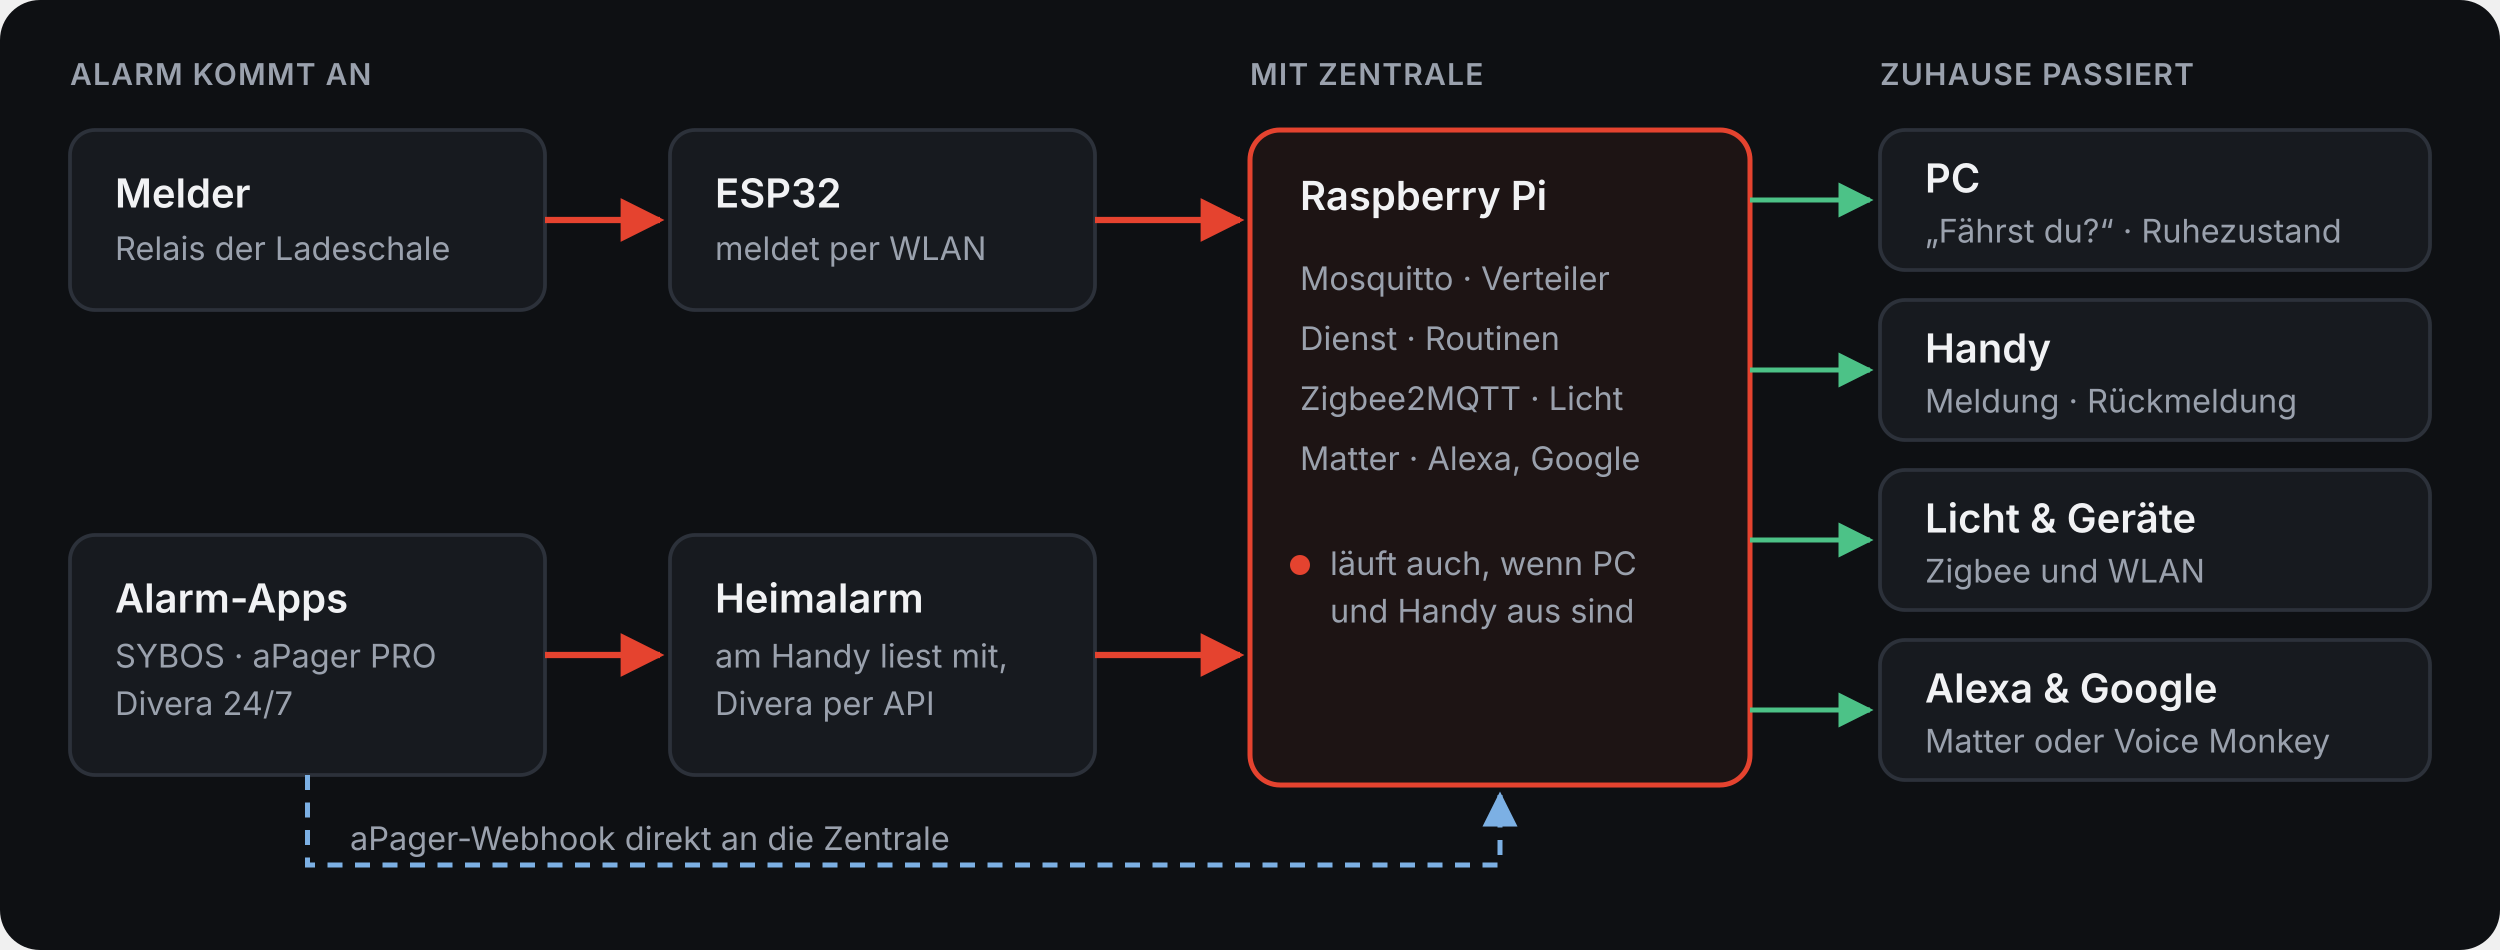
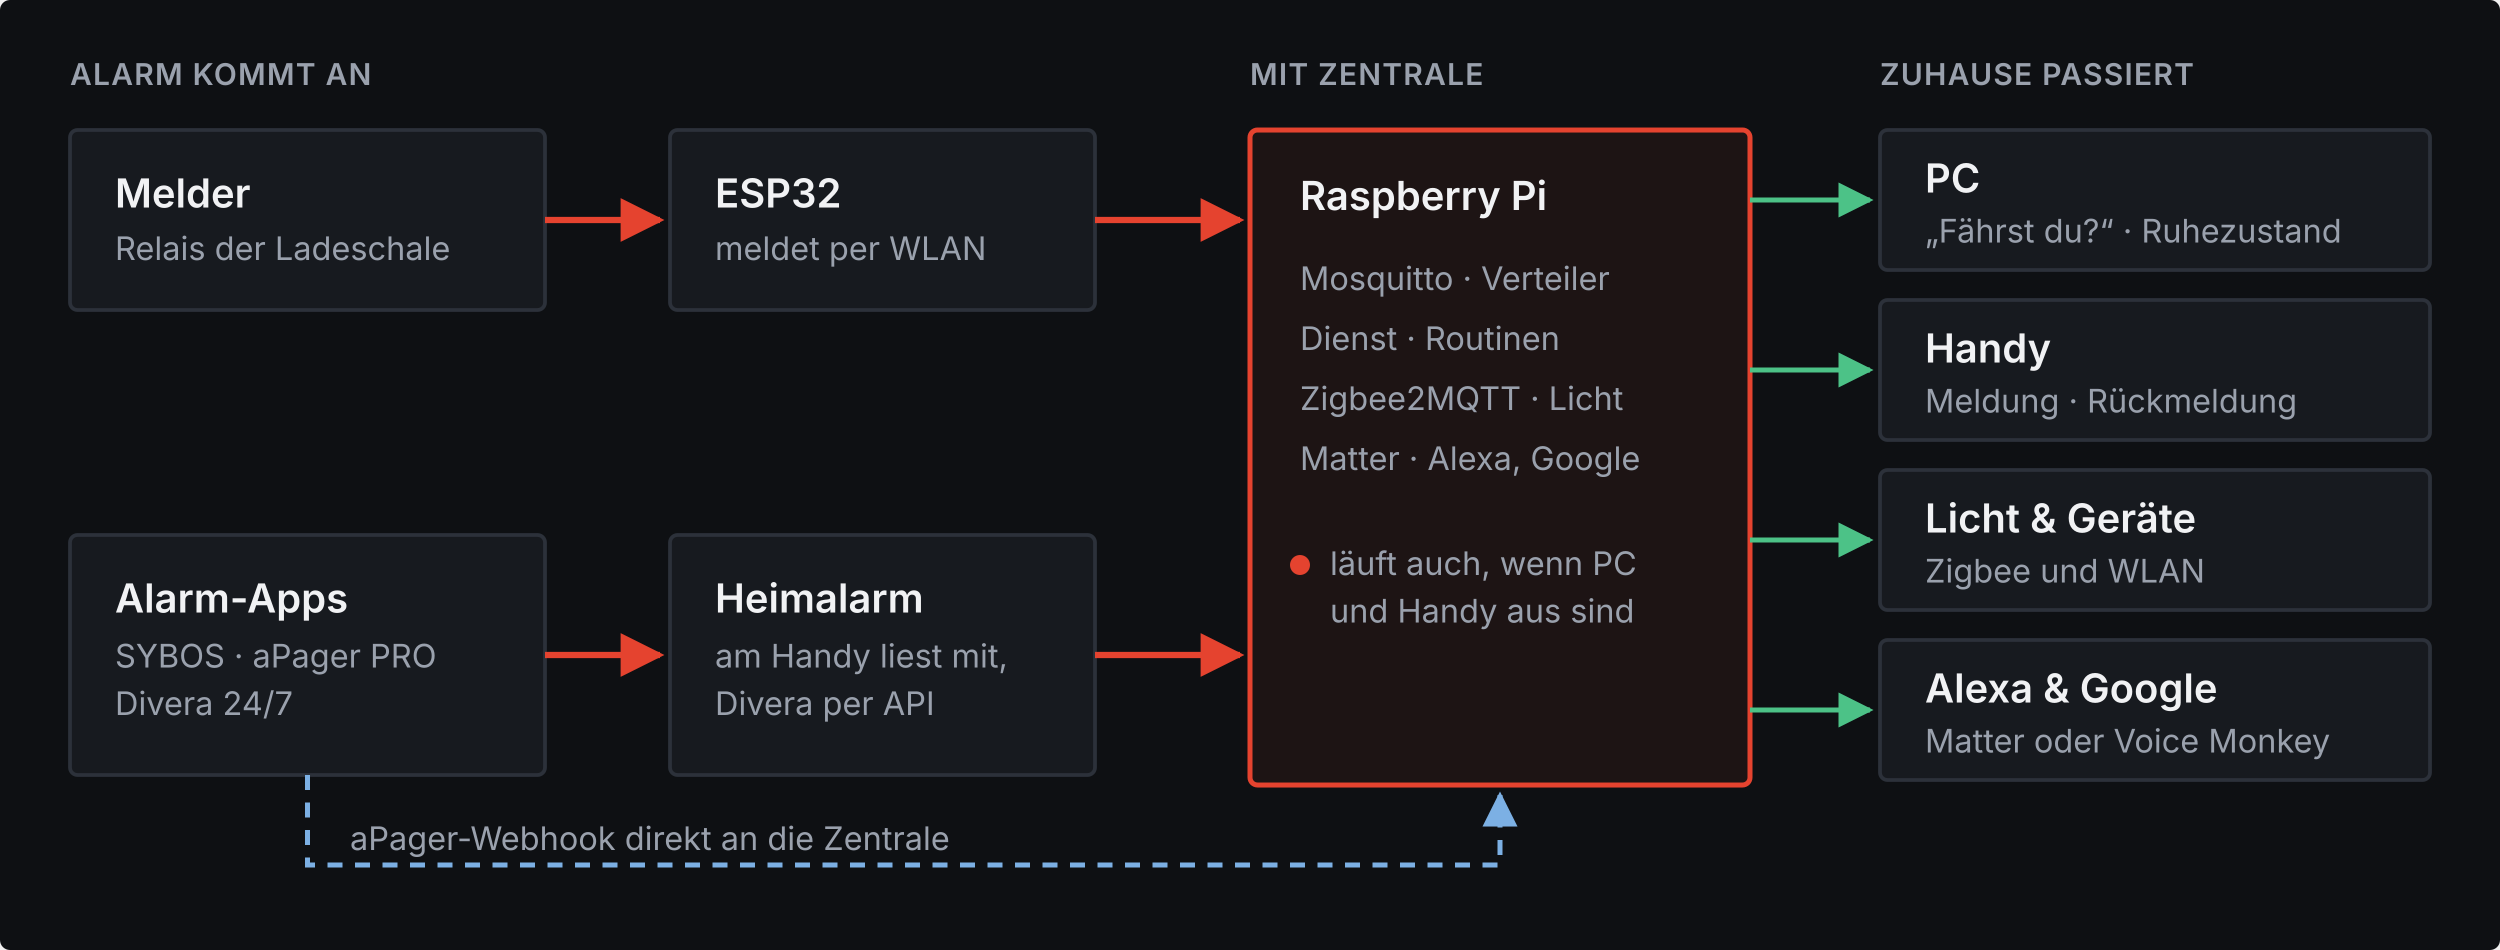
<svg xmlns="http://www.w3.org/2000/svg" viewBox="0 0 1000 380" width="1000" height="380" role="img" aria-label="Ablauf: Melder und Alarm-Apps melden an die Zentrale, die PC, Handy, Licht und Sprachassistenten auslöst">
  <style>
    .bg{fill:#0e1013}.box{fill:#171a1f;stroke:#2c313a;stroke-width:1.5}.hub{fill:#1d1414;stroke:#e5432f;stroke-width:2}
    .t{font:600 16px system-ui,-apple-system,"Segoe UI",sans-serif;fill:#f1f2f4}.s{font:400 13px system-ui,-apple-system,"Segoe UI",sans-serif;fill:#9aa1ad}
    .h{font:600 12px system-ui,-apple-system,"Segoe UI",sans-serif;fill:#9aa1ad;letter-spacing:.04em}
    .a{stroke:#e5432f;stroke-width:2.5;fill:none}.b{stroke:#7cb0e4;stroke-width:2;fill:none;stroke-dasharray:6 5}.o{stroke:#4cc287;stroke-width:2;fill:none}
    .dot{fill:#e5432f}
    @media (prefers-color-scheme: light){.bg{fill:#f6f6f4}.box{fill:#fff;stroke:#d9dbe0}.hub{fill:#fdf0ee}.t{fill:#16181c}.s,.h{fill:#5b6270}}
  </style>
  <defs>
    <marker id="ar" viewBox="0 0 10 10" refX="9" refY="5" markerWidth="7" markerHeight="7" orient="auto">
      <path d="M0 0L10 5L0 10z" fill="#e5432f" />
    </marker>
    <marker id="ag" viewBox="0 0 10 10" refX="9" refY="5" markerWidth="7" markerHeight="7" orient="auto">
      <path d="M0 0L10 5L0 10z" fill="#4cc287" />
    </marker>
    <marker id="ab" viewBox="0 0 10 10" refX="9" refY="5" markerWidth="7" markerHeight="7" orient="auto">
      <path d="M0 0L10 5L0 10z" fill="#7cb0e4" />
    </marker>
  </defs>
-   <rect class="bg" width="1000" height="380" rx="16" />
+   <rect class="bg" width="1000" height="380" rx="4" />
  <text class="h" x="28" y="34">ALARM KOMMT AN</text>
  <text class="h" x="500" y="34">MIT ZENTRALE</text>
  <text class="h" x="752" y="34">ZUHAUSE PASSIERT</text>
-   <rect class="box" x="28" y="52" width="190" height="72" rx="10" />
+   <rect class="box" x="28" y="52" width="190" height="72" rx="3" />
  <text class="t" x="46" y="83">Melder</text>
  <text class="s" x="46" y="104">Relais der Ladeschale</text>
-   <rect class="box" x="268" y="52" width="170" height="72" rx="10" />
+   <rect class="box" x="268" y="52" width="170" height="72" rx="3" />
  <text class="t" x="286" y="83">ESP32</text>
  <text class="s" x="286" y="104">meldet per WLAN</text>
  <path class="a" d="M218 88H264" marker-end="url(#ar)" />
  <path class="a" d="M438 88H496" marker-end="url(#ar)" />
-   <rect class="box" x="28" y="214" width="190" height="96" rx="10" />
+   <rect class="box" x="28" y="214" width="190" height="96" rx="3" />
  <text class="t" x="46" y="245">Alarm-Apps</text>
  <text class="s" x="46" y="267">SYBOS · aPager PRO</text>
  <text class="s" x="46" y="286">Divera 24/7</text>
-   <rect class="box" x="268" y="214" width="170" height="96" rx="10" />
+   <rect class="box" x="268" y="214" width="170" height="96" rx="3" />
  <text class="t" x="286" y="245">Heimalarm</text>
  <text class="s" x="286" y="267">am Handy liest mit,</text>
  <text class="s" x="286" y="286">Divera per API</text>
  <path class="a" d="M218 262H264" marker-end="url(#ar)" />
  <path class="a" d="M438 262H496" marker-end="url(#ar)" />
  <path class="b" d="M123 310V346H600V318" marker-end="url(#ab)" />
  <text class="s" x="140" y="340">aPager-Webhook direkt an die Zentrale</text>
-   <rect class="hub" x="500" y="52" width="200" height="262" rx="12" />
+   <rect class="hub" x="500" y="52" width="200" height="262" rx="3" />
  <text class="t" x="520" y="84">Raspberry Pi</text>
  <text class="s" x="520" y="116">Mosquitto · Verteiler</text>
  <text class="s" x="520" y="140">Dienst · Routinen</text>
  <text class="s" x="520" y="164">Zigbee2MQTT · Licht</text>
  <text class="s" x="520" y="188">Matter · Alexa, Google</text>
  <circle class="dot" cx="520" cy="226" r="4" />
  <text class="s" x="532" y="230">läuft auch, wenn PC</text>
  <text class="s" x="532" y="249">und Handy aus sind</text>
-   <rect class="box" x="752" y="52" width="220" height="56" rx="10" />
+   <rect class="box" x="752" y="52" width="220" height="56" rx="3" />
  <text class="t" x="770" y="77">PC</text>
  <text class="s" x="770" y="97">„Fährst du?“ · Ruhezustand</text>
-   <rect class="box" x="752" y="120" width="220" height="56" rx="10" />
+   <rect class="box" x="752" y="120" width="220" height="56" rx="3" />
  <text class="t" x="770" y="145">Handy</text>
  <text class="s" x="770" y="165">Meldung · Rückmeldung</text>
-   <rect class="box" x="752" y="188" width="220" height="56" rx="10" />
+   <rect class="box" x="752" y="188" width="220" height="56" rx="3" />
  <text class="t" x="770" y="213">Licht &amp; Geräte</text>
  <text class="s" x="770" y="233">Zigbee und WLAN</text>
-   <rect class="box" x="752" y="256" width="220" height="56" rx="10" />
+   <rect class="box" x="752" y="256" width="220" height="56" rx="3" />
  <text class="t" x="770" y="281">Alexa &amp; Google</text>
  <text class="s" x="770" y="301">Matter oder Voice Monkey</text>
  <path class="o" d="M700 80H748" marker-end="url(#ag)" />
  <path class="o" d="M700 148H748" marker-end="url(#ag)" />
  <path class="o" d="M700 216H748" marker-end="url(#ag)" />
  <path class="o" d="M700 284H748" marker-end="url(#ag)" />
</svg>
